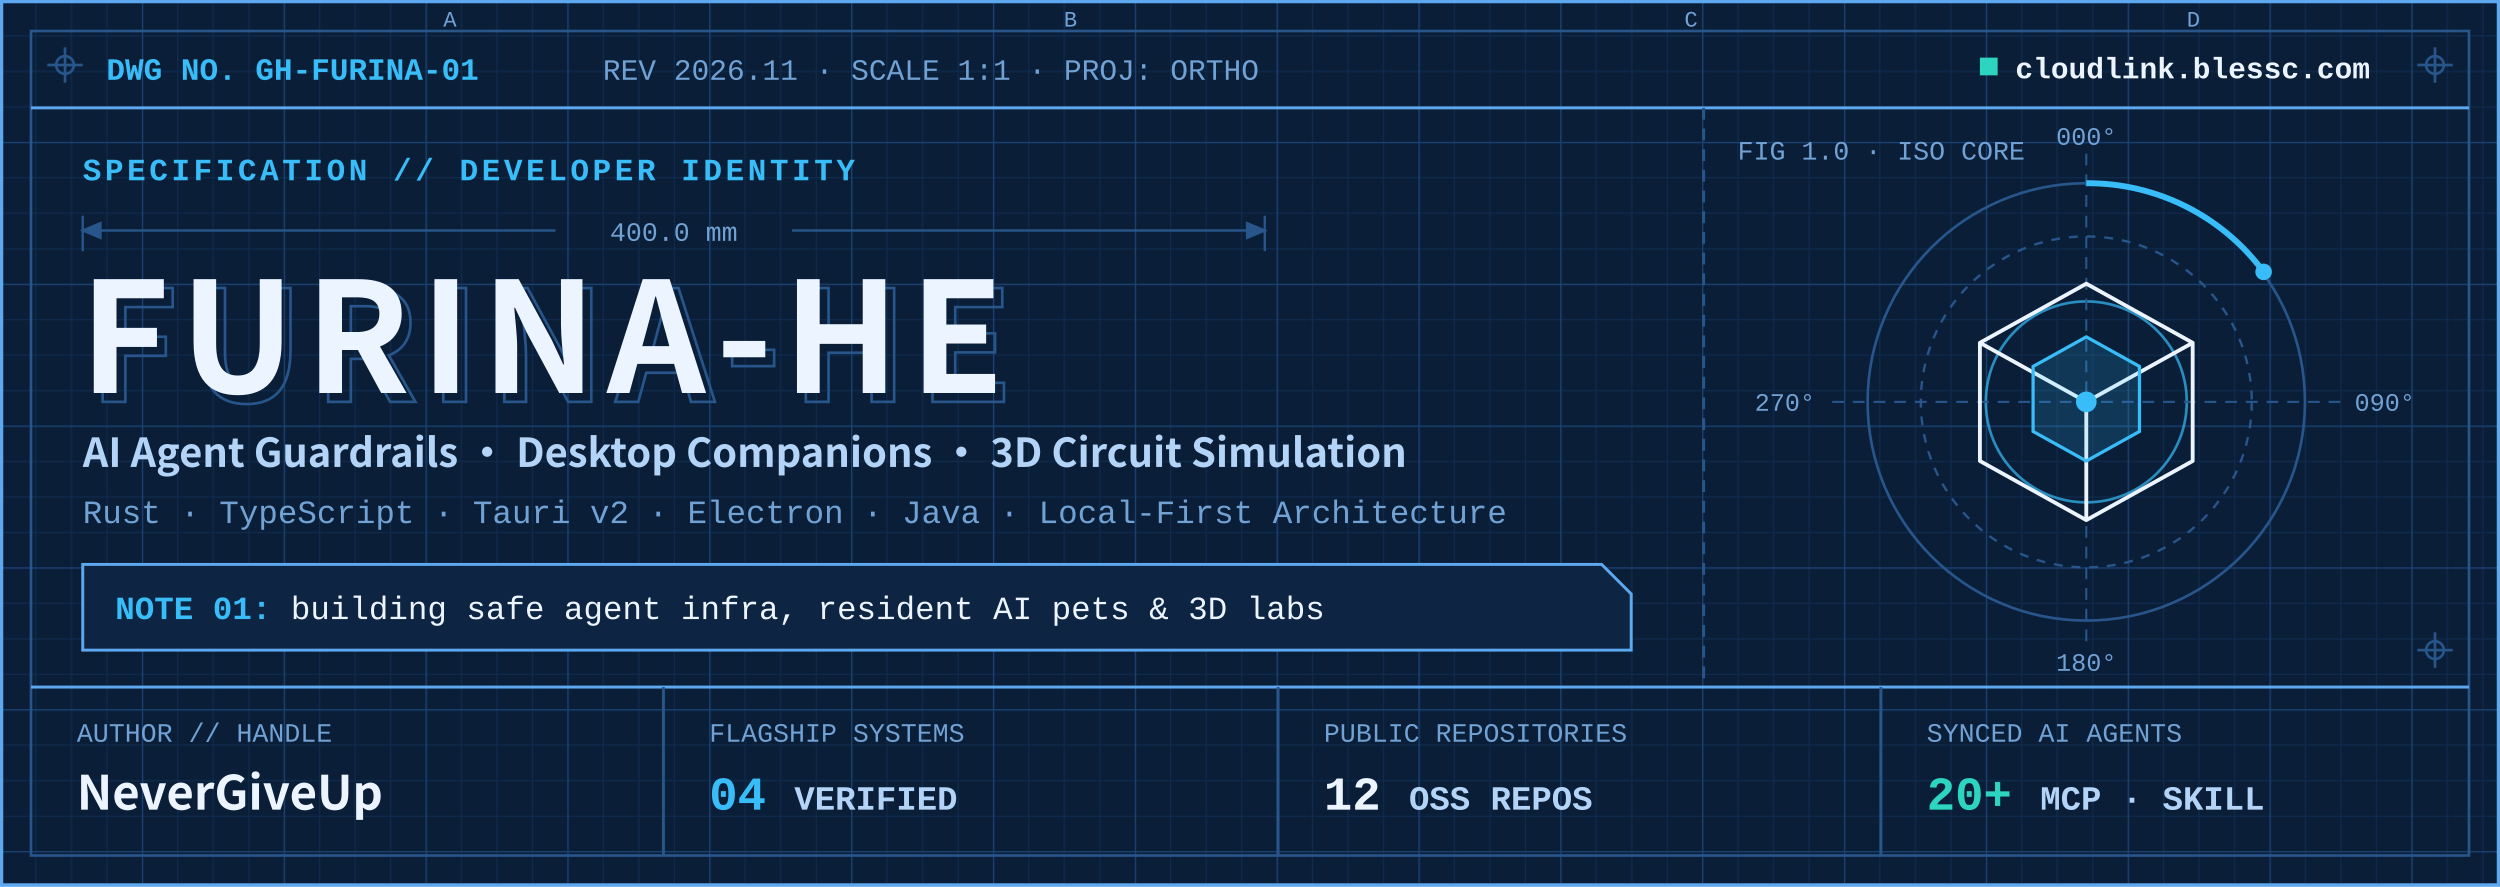
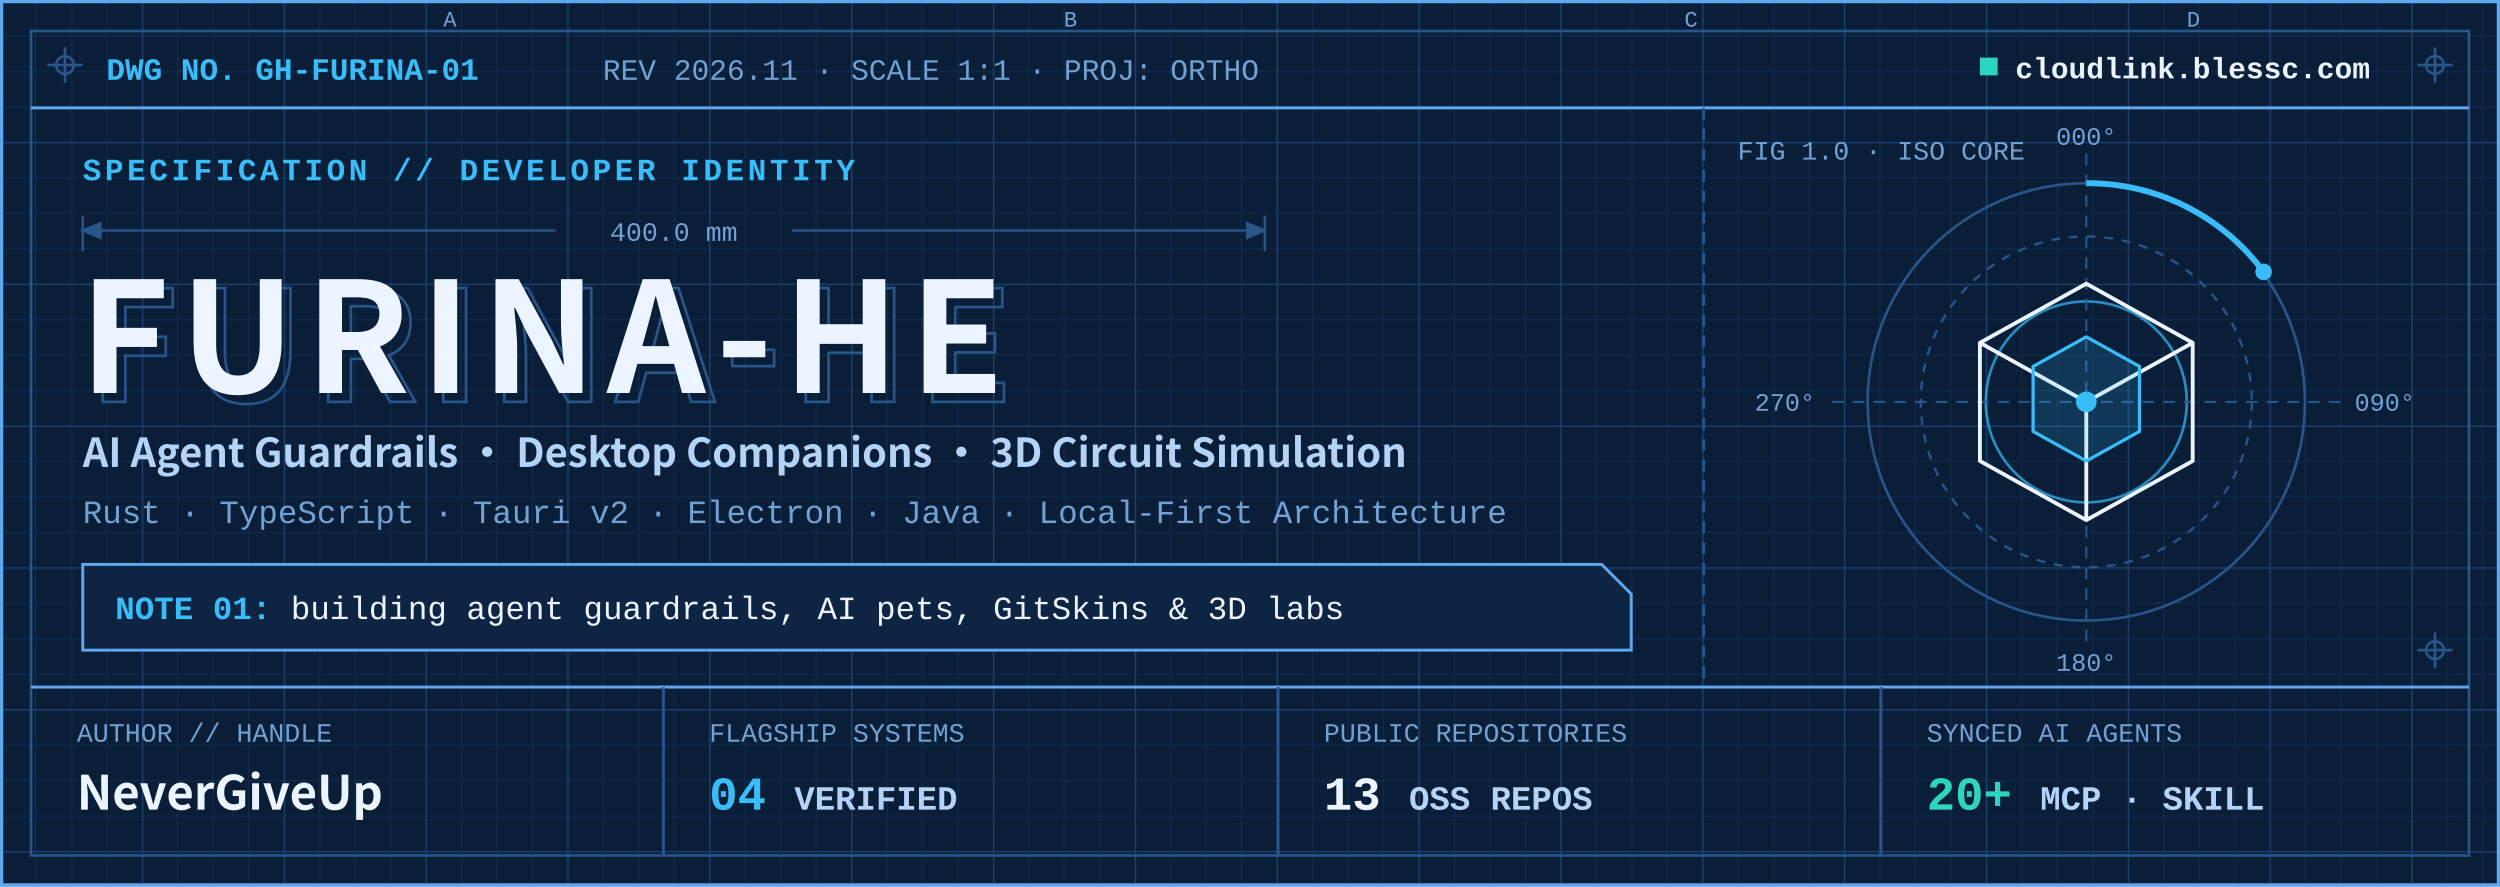
<svg xmlns="http://www.w3.org/2000/svg" width="846" height="300" viewBox="0 0 846 300" role="img" aria-label="Furina-he — Architectural Blueprint CAD Profile">
  <defs>
    <pattern id="gmin-hero-dark" width="12" height="12" patternUnits="userSpaceOnUse">
      <path d="M 12 0 L 0 0 0 12" fill="none" stroke="#112D52" stroke-width="0.6" />
    </pattern>
    <pattern id="gmaj-hero-dark" width="48" height="48" patternUnits="userSpaceOnUse">
      <rect width="48" height="48" fill="url(#gmin-hero-dark)" />
      <path d="M 48 0 L 0 0 0 48" fill="none" stroke="#1B4272" stroke-width="0.9" />
    </pattern>
  </defs>
  <style>
    @keyframes cadSweep {
      from { transform: rotate(0deg); }
      to { transform: rotate(360deg); }
    }
    .cad-orbit {
      transform-origin: 706px 136px;
      animation: cadSweep 24s linear infinite;
    }
    @media (prefers-reduced-motion: reduce) {
      .cad-orbit { animation: none !important; }
    }
  </style>
  <rect x="0.5" y="0.5" width="845" height="299" fill="#0A1E38" />
  <rect x="1" y="1" width="844" height="298" fill="url(#gmaj-hero-dark)" />
  <rect x="0.5" y="0.5" width="845" height="299" fill="none" stroke="#5EA8F0" stroke-width="1.2" />
  <rect x="10.5" y="10.5" width="825" height="279" fill="none" stroke="#28558A" stroke-width="0.9" />
  <line x1="10.5" y1="36.5" x2="835.5" y2="36.5" stroke="#5EA8F0" stroke-width="1" />
  <text x="36" y="27" font-family="&quot;JetBrains Mono&quot;, &quot;SFMono-Regular&quot;, Consolas, &quot;Liberation Mono&quot;, Menlo, monospace" font-size="10.5" font-weight="700" fill="#38BDF8">DWG NO. GH-FURINA-01</text>
  <text x="204" y="27" font-family="&quot;JetBrains Mono&quot;, &quot;SFMono-Regular&quot;, Consolas, &quot;Liberation Mono&quot;, Menlo, monospace" font-size="10" fill="#72A2D4">REV 2026.11  ·  SCALE 1:1  ·  PROJ: ORTHO</text>
  <rect x="670" y="19.5" width="6" height="6" fill="#2DD4BF" />
  <text x="682" y="26.5" font-family="&quot;JetBrains Mono&quot;, &quot;SFMono-Regular&quot;, Consolas, &quot;Liberation Mono&quot;, Menlo, monospace" font-size="10" font-weight="600" fill="#ECF5FF">cloudlink.blessc.com</text>
  <text x="150" y="9" font-family="&quot;JetBrains Mono&quot;, &quot;SFMono-Regular&quot;, Consolas, &quot;Liberation Mono&quot;, Menlo, monospace" font-size="7.5" fill="#72A2D4">A</text>
  <text x="360" y="9" font-family="&quot;JetBrains Mono&quot;, &quot;SFMono-Regular&quot;, Consolas, &quot;Liberation Mono&quot;, Menlo, monospace" font-size="7.5" fill="#72A2D4">B</text>
  <text x="570" y="9" font-family="&quot;JetBrains Mono&quot;, &quot;SFMono-Regular&quot;, Consolas, &quot;Liberation Mono&quot;, Menlo, monospace" font-size="7.5" fill="#72A2D4">C</text>
  <text x="740" y="9" font-family="&quot;JetBrains Mono&quot;, &quot;SFMono-Regular&quot;, Consolas, &quot;Liberation Mono&quot;, Menlo, monospace" font-size="7.5" fill="#72A2D4">D</text>
  <line x1="576.5" y1="36.5" x2="576.5" y2="232.5" stroke="#28558A" stroke-width="1" stroke-dasharray="4 3" />
  <line x1="10.5" y1="232.5" x2="835.5" y2="232.5" stroke="#5EA8F0" stroke-width="1" />
  <text x="28" y="61" font-family="&quot;JetBrains Mono&quot;, &quot;SFMono-Regular&quot;, Consolas, &quot;Liberation Mono&quot;, Menlo, monospace" font-size="10.5" font-weight="600" letter-spacing="1.2" fill="#38BDF8">SPECIFICATION // DEVELOPER IDENTITY</text>
  <g stroke="#28558A" stroke-width="0.8">
    <line x1="28" y1="73" x2="28" y2="85" />
    <line x1="428" y1="73" x2="428" y2="85" />
    <line x1="28" y1="78" x2="188" y2="78" />
    <line x1="268" y1="78" x2="428" y2="78" />
    <polygon points="28,78 34,75.5 34,80.5" fill="#28558A" />
    <polygon points="428,78 422,75.5 422,80.5" fill="#28558A" />
  </g>
  <text x="228" y="81.5" text-anchor="middle" font-family="&quot;JetBrains Mono&quot;, &quot;SFMono-Regular&quot;, Consolas, &quot;Liberation Mono&quot;, Menlo, monospace" font-size="9" fill="#72A2D4">400.0 mm</text>
  <text x="30" y="136" font-family="&quot;Inter Tight&quot;, -apple-system, BlinkMacSystemFont, &quot;Segoe UI&quot;, &quot;Noto Sans CJK SC&quot;, Arial, sans-serif" font-size="52" font-weight="800" letter-spacing="3.5" fill="none" stroke="#28558A" stroke-width="0.9">FURINA-HE</text>
  <text x="27" y="133" font-family="&quot;Inter Tight&quot;, -apple-system, BlinkMacSystemFont, &quot;Segoe UI&quot;, &quot;Noto Sans CJK SC&quot;, Arial, sans-serif" font-size="52" font-weight="800" letter-spacing="3.5" fill="#ECF5FF">FURINA-HE</text>
  <text x="28" y="158" font-family="&quot;Inter Tight&quot;, -apple-system, BlinkMacSystemFont, &quot;Segoe UI&quot;, &quot;Noto Sans CJK SC&quot;, Arial, sans-serif" font-size="13.5" font-weight="600" fill="#B3D4F7">AI Agent Guardrails · Desktop Companions · 3D Circuit Simulation</text>
  <text x="28" y="177" font-family="&quot;JetBrains Mono&quot;, &quot;SFMono-Regular&quot;, Consolas, &quot;Liberation Mono&quot;, Menlo, monospace" font-size="11" fill="#72A2D4">Rust · TypeScript · Tauri v2 · Electron · Java · Local-First Architecture</text>
  <polygon points="28,191 542,191 552,201 552,220 28,220" fill="#0D2442" stroke="#5EA8F0" stroke-width="1" />
  <text x="39" y="209.5" font-family="&quot;JetBrains Mono&quot;, &quot;SFMono-Regular&quot;, Consolas, &quot;Liberation Mono&quot;, Menlo, monospace" font-size="11" fill="#ECF5FF">
-     <tspan fill="#38BDF8" font-weight="700">NOTE 01:</tspan> building safe agent infra, resident AI pets &amp; 3D labs</text>
+     <tspan fill="#38BDF8" font-weight="700">NOTE 01:</tspan> building agent guardrails, AI pets, GitSkins &amp; 3D labs</text>
  <g transform="translate(0, 0)">
    <circle cx="706" cy="136" r="74" fill="none" stroke="#28558A" stroke-width="0.9" />
    <circle cx="706" cy="136" r="56" fill="none" stroke="#28558A" stroke-width="0.8" stroke-dasharray="3 3" />
    <circle cx="706" cy="136" r="34" fill="none" stroke="#38BDF8" stroke-width="0.9" stroke-opacity="0.7" />
    <line x1="620" y1="136" x2="792" y2="136" stroke="#28558A" stroke-width="0.7" stroke-dasharray="4 3" />
    <line x1="706" y1="52" x2="706" y2="220" stroke="#28558A" stroke-width="0.7" stroke-dasharray="4 3" />
    <g class="cad-orbit">
      <path d="M 706 62 A 74 74 0 0 1 766 92" fill="none" stroke="#38BDF8" stroke-width="2" />
      <circle cx="766" cy="92" r="2.8" fill="#38BDF8" />
    </g>
    <text x="706" y="49" text-anchor="middle" font-family="&quot;JetBrains Mono&quot;, &quot;SFMono-Regular&quot;, Consolas, &quot;Liberation Mono&quot;, Menlo, monospace" font-size="8.5" fill="#72A2D4">000°</text>
    <text x="807" y="139" text-anchor="middle" font-family="&quot;JetBrains Mono&quot;, &quot;SFMono-Regular&quot;, Consolas, &quot;Liberation Mono&quot;, Menlo, monospace" font-size="8.5" fill="#72A2D4">090°</text>
    <text x="706" y="227" text-anchor="middle" font-family="&quot;JetBrains Mono&quot;, &quot;SFMono-Regular&quot;, Consolas, &quot;Liberation Mono&quot;, Menlo, monospace" font-size="8.5" fill="#72A2D4">180°</text>
    <text x="604" y="139" text-anchor="middle" font-family="&quot;JetBrains Mono&quot;, &quot;SFMono-Regular&quot;, Consolas, &quot;Liberation Mono&quot;, Menlo, monospace" font-size="8.5" fill="#72A2D4">270°</text>
    <g stroke="#ECF5FF" stroke-width="1.3" fill="none" stroke-linejoin="round">
      <polygon points="706,96 742,116 742,156 706,176 670,156 670,116" />
      <polyline points="670,116 706,136 742,116" />
      <line x1="706" y1="136" x2="706" y2="176" />
    </g>
    <g stroke="#38BDF8" stroke-width="1.1" fill="#38BDF8" fill-opacity="0.16">
      <polygon points="706,114 724,124 724,146 706,156 688,146 688,124" />
    </g>
    <circle cx="706" cy="136" r="3.5" fill="#38BDF8" />
    <text x="588" y="54" font-family="&quot;JetBrains Mono&quot;, &quot;SFMono-Regular&quot;, Consolas, &quot;Liberation Mono&quot;, Menlo, monospace" font-size="9" fill="#72A2D4">FIG 1.0 · ISO CORE</text>
  </g>
  <g stroke="#28558A" stroke-width="0.9" fill="none">
    <circle cx="22" cy="22" r="3" />
    <line x1="16" y1="22" x2="28" y2="22" />
    <line x1="22" y1="16" x2="22" y2="28" />
  </g>
  <g stroke="#28558A" stroke-width="0.9" fill="none">
    <circle cx="824" cy="22" r="3" />
    <line x1="818" y1="22" x2="830" y2="22" />
    <line x1="824" y1="16" x2="824" y2="28" />
  </g>
  <g stroke="#28558A" stroke-width="0.9" fill="none">
    <circle cx="824" cy="220" r="3" />
    <line x1="818" y1="220" x2="830" y2="220" />
    <line x1="824" y1="214" x2="824" y2="226" />
  </g>
  <text x="26" y="251" font-family="&quot;JetBrains Mono&quot;, &quot;SFMono-Regular&quot;, Consolas, &quot;Liberation Mono&quot;, Menlo, monospace" font-size="9" fill="#72A2D4">AUTHOR // HANDLE</text>
  <text x="26" y="274" font-family="&quot;Inter Tight&quot;, -apple-system, BlinkMacSystemFont, &quot;Segoe UI&quot;, &quot;Noto Sans CJK SC&quot;, Arial, sans-serif" font-size="16" font-weight="800" fill="#ECF5FF">NeverGiveUp</text>
  <line x1="224.5" y1="232.5" x2="224.5" y2="289.5" stroke="#28558A" stroke-width="1" />
  <text x="240" y="251" font-family="&quot;JetBrains Mono&quot;, &quot;SFMono-Regular&quot;, Consolas, &quot;Liberation Mono&quot;, Menlo, monospace" font-size="9" fill="#72A2D4">FLAGSHIP SYSTEMS</text>
  <text x="240" y="274" font-family="&quot;JetBrains Mono&quot;, &quot;SFMono-Regular&quot;, Consolas, &quot;Liberation Mono&quot;, Menlo, monospace" font-size="16" font-weight="700" fill="#38BDF8">04 <tspan font-size="11.5" font-weight="600" fill="#B3D4F7">VERIFIED</tspan>
  </text>
  <line x1="432.5" y1="232.5" x2="432.5" y2="289.5" stroke="#28558A" stroke-width="1" />
  <text x="448" y="251" font-family="&quot;JetBrains Mono&quot;, &quot;SFMono-Regular&quot;, Consolas, &quot;Liberation Mono&quot;, Menlo, monospace" font-size="9" fill="#72A2D4">PUBLIC REPOSITORIES</text>
-   <text x="448" y="274" font-family="&quot;JetBrains Mono&quot;, &quot;SFMono-Regular&quot;, Consolas, &quot;Liberation Mono&quot;, Menlo, monospace" font-size="16" font-weight="700" fill="#ECF5FF">12 <tspan font-size="11.5" font-weight="600" fill="#B3D4F7">OSS REPOS</tspan>
+   <text x="448" y="274" font-family="&quot;JetBrains Mono&quot;, &quot;SFMono-Regular&quot;, Consolas, &quot;Liberation Mono&quot;, Menlo, monospace" font-size="16" font-weight="700" fill="#ECF5FF">13 <tspan font-size="11.5" font-weight="600" fill="#B3D4F7">OSS REPOS</tspan>
  </text>
  <line x1="636.5" y1="232.5" x2="636.5" y2="289.5" stroke="#28558A" stroke-width="1" />
  <text x="652" y="251" font-family="&quot;JetBrains Mono&quot;, &quot;SFMono-Regular&quot;, Consolas, &quot;Liberation Mono&quot;, Menlo, monospace" font-size="9" fill="#72A2D4">SYNCED AI AGENTS</text>
  <text x="652" y="274" font-family="&quot;JetBrains Mono&quot;, &quot;SFMono-Regular&quot;, Consolas, &quot;Liberation Mono&quot;, Menlo, monospace" font-size="16" font-weight="700" fill="#2DD4BF">20+ <tspan font-size="11.5" font-weight="600" fill="#B3D4F7">MCP · SKILL</tspan>
  </text>
</svg>
